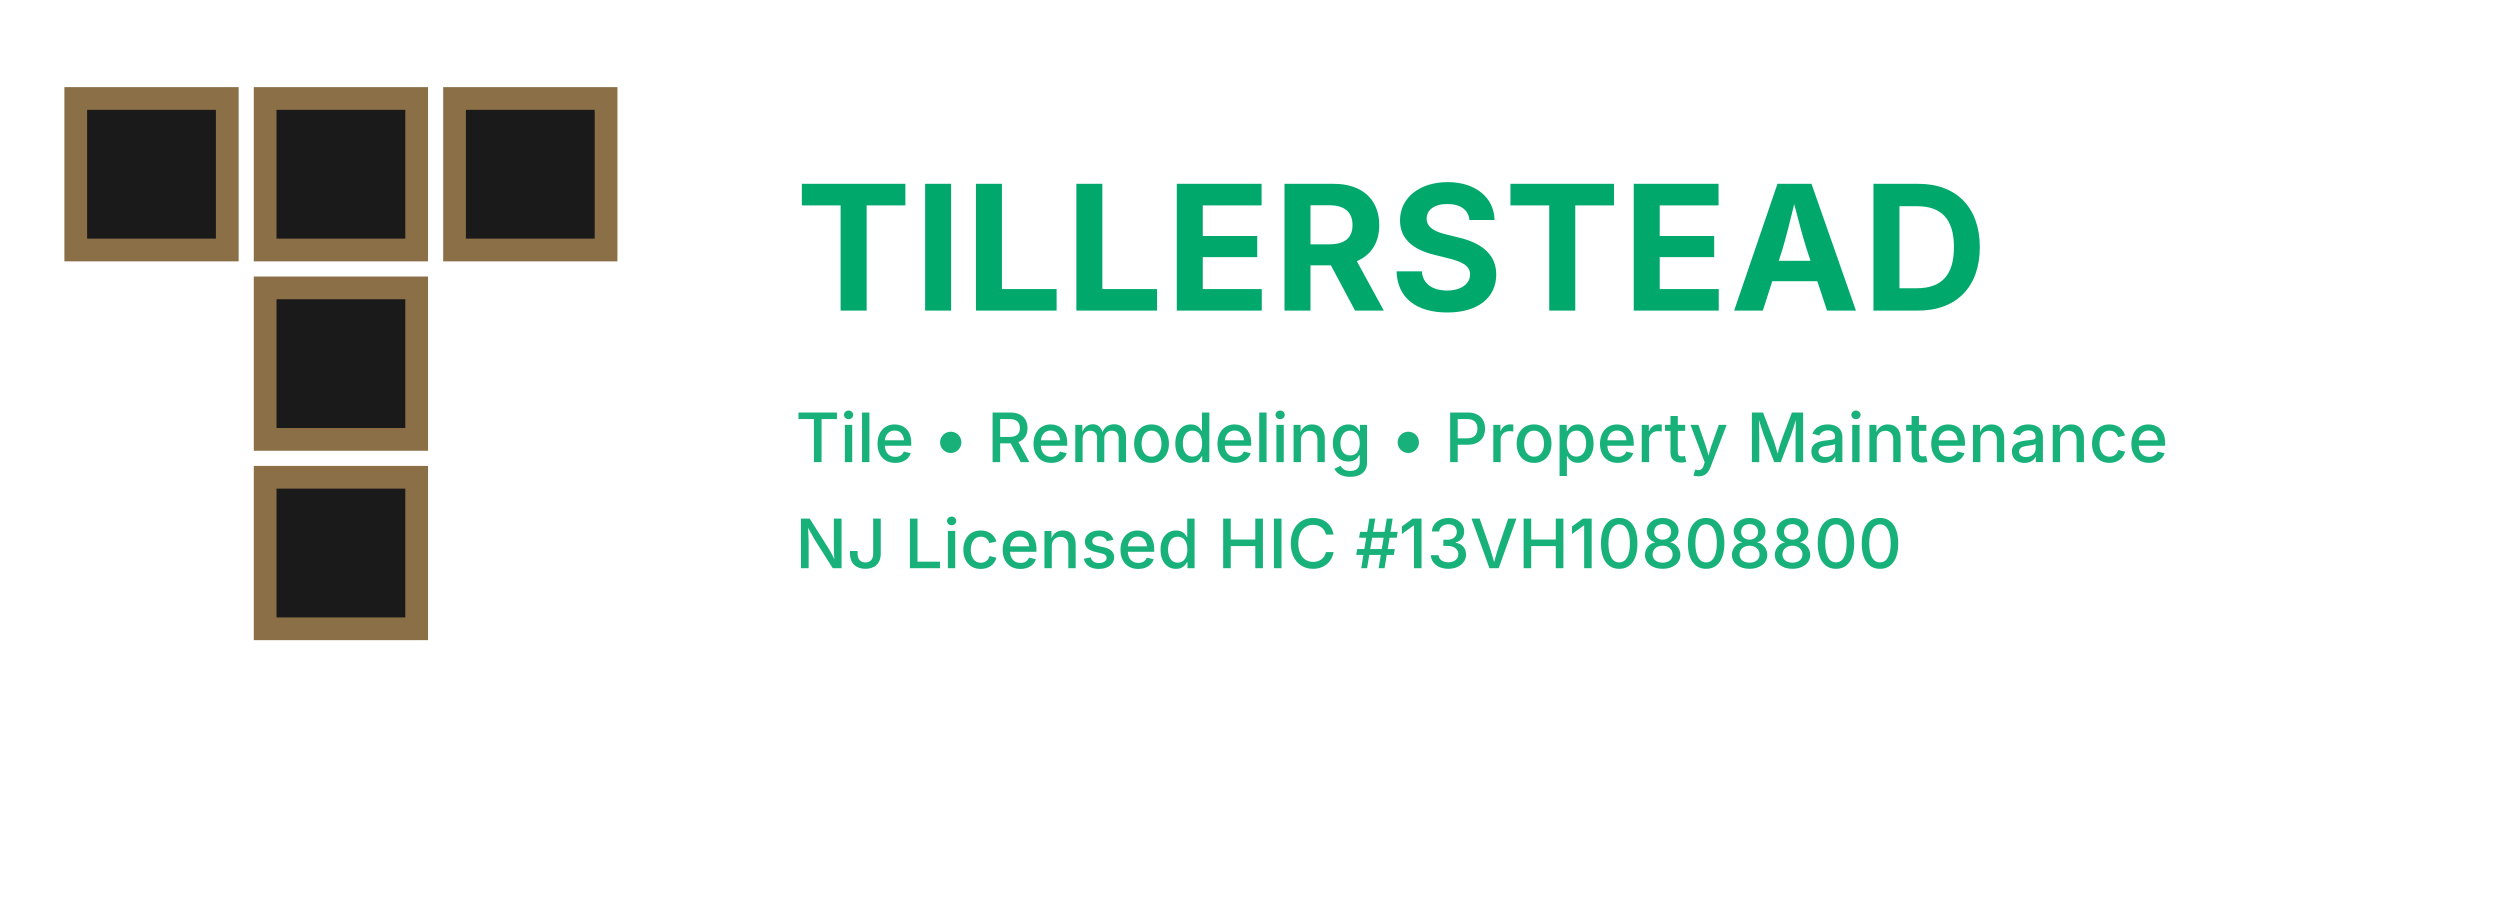
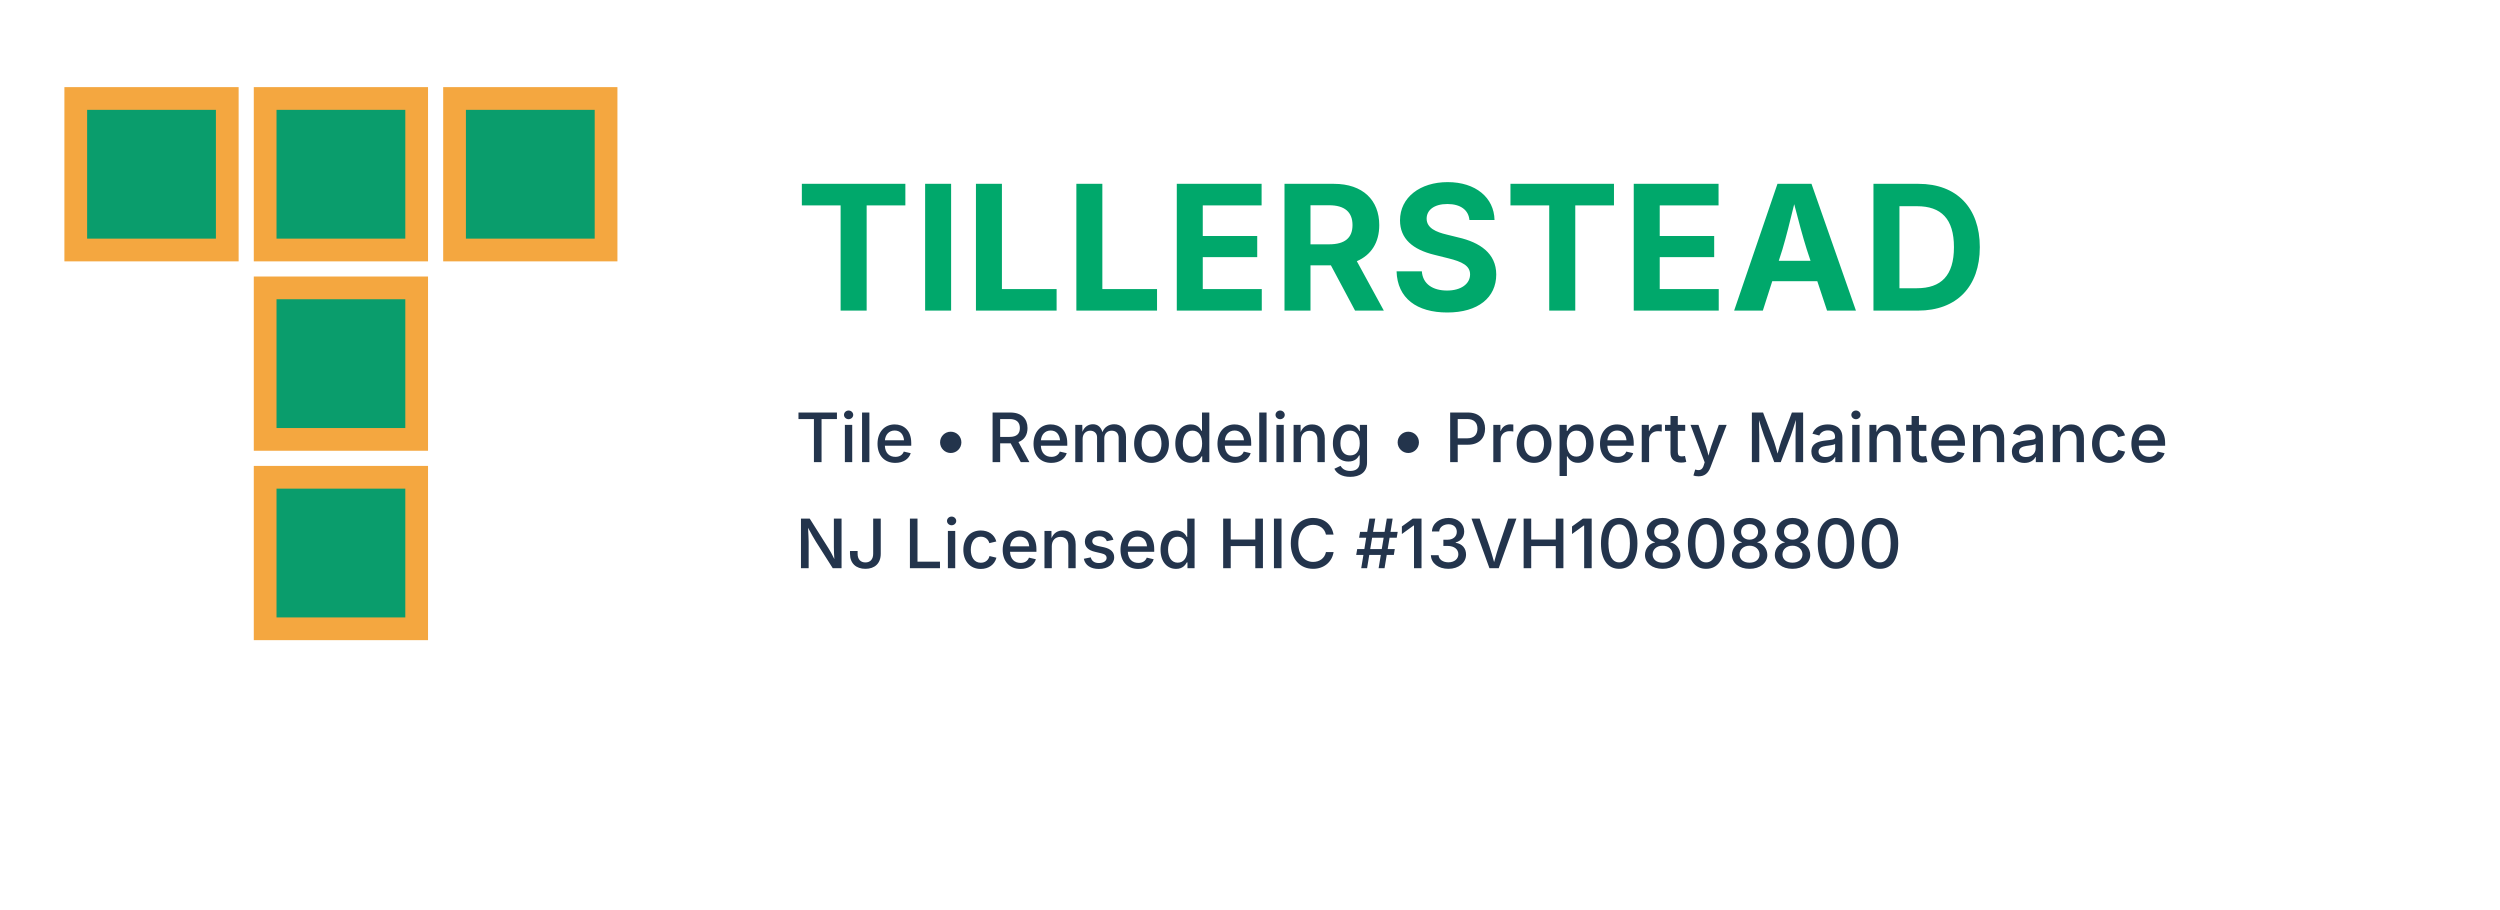
<svg xmlns="http://www.w3.org/2000/svg" viewBox="0 0 660 240" role="img" aria-labelledby="ts-logo-title ts-logo-desc">
  <style>
-     .t-mark{fill:var(--color-dark-primary,#1a1a1a);stroke:var(--color-accent,#8b6f47);stroke-width:6;stroke-linejoin:miter}
+     .t-mark{fill:var(--color-primary-strong,#0a9d6c);stroke:var(--color-accent,#f4a740);stroke-width:6;stroke-linejoin:miter}
    .word-main{fill:var(--color-primary,#00a86b);font:700 46px system-ui,-apple-system,BlinkMacSystemFont,'Segoe UI',sans-serif;letter-spacing:.5px}
-     .word-sub{fill:var(--color-primary,#00a86b);font:500 18px system-ui,-apple-system,BlinkMacSystemFont,'Segoe UI',sans-serif;opacity:.9}
+     .word-sub{fill:var(--color-text,#10233d);font:500 18px system-ui,-apple-system,BlinkMacSystemFont,'Segoe UI',sans-serif;opacity:.92}
  </style>
  <path class="t-mark" transform="translate(20 26)" d="M0 0h40v40H0zM50 0h40v40H50zM100 0h40v40h-40zM50 50h40v40h-40zM50 100h40v40h-40z" />
  <text x="210" y="82" class="word-main">TILLERSTEAD</text>
  <text x="210" y="122" class="word-sub">Tile • Remodeling • Property Maintenance</text>
  <text x="210" y="150" class="word-sub" font-size="16">NJ Licensed HIC #13VH10808800</text>
</svg>
